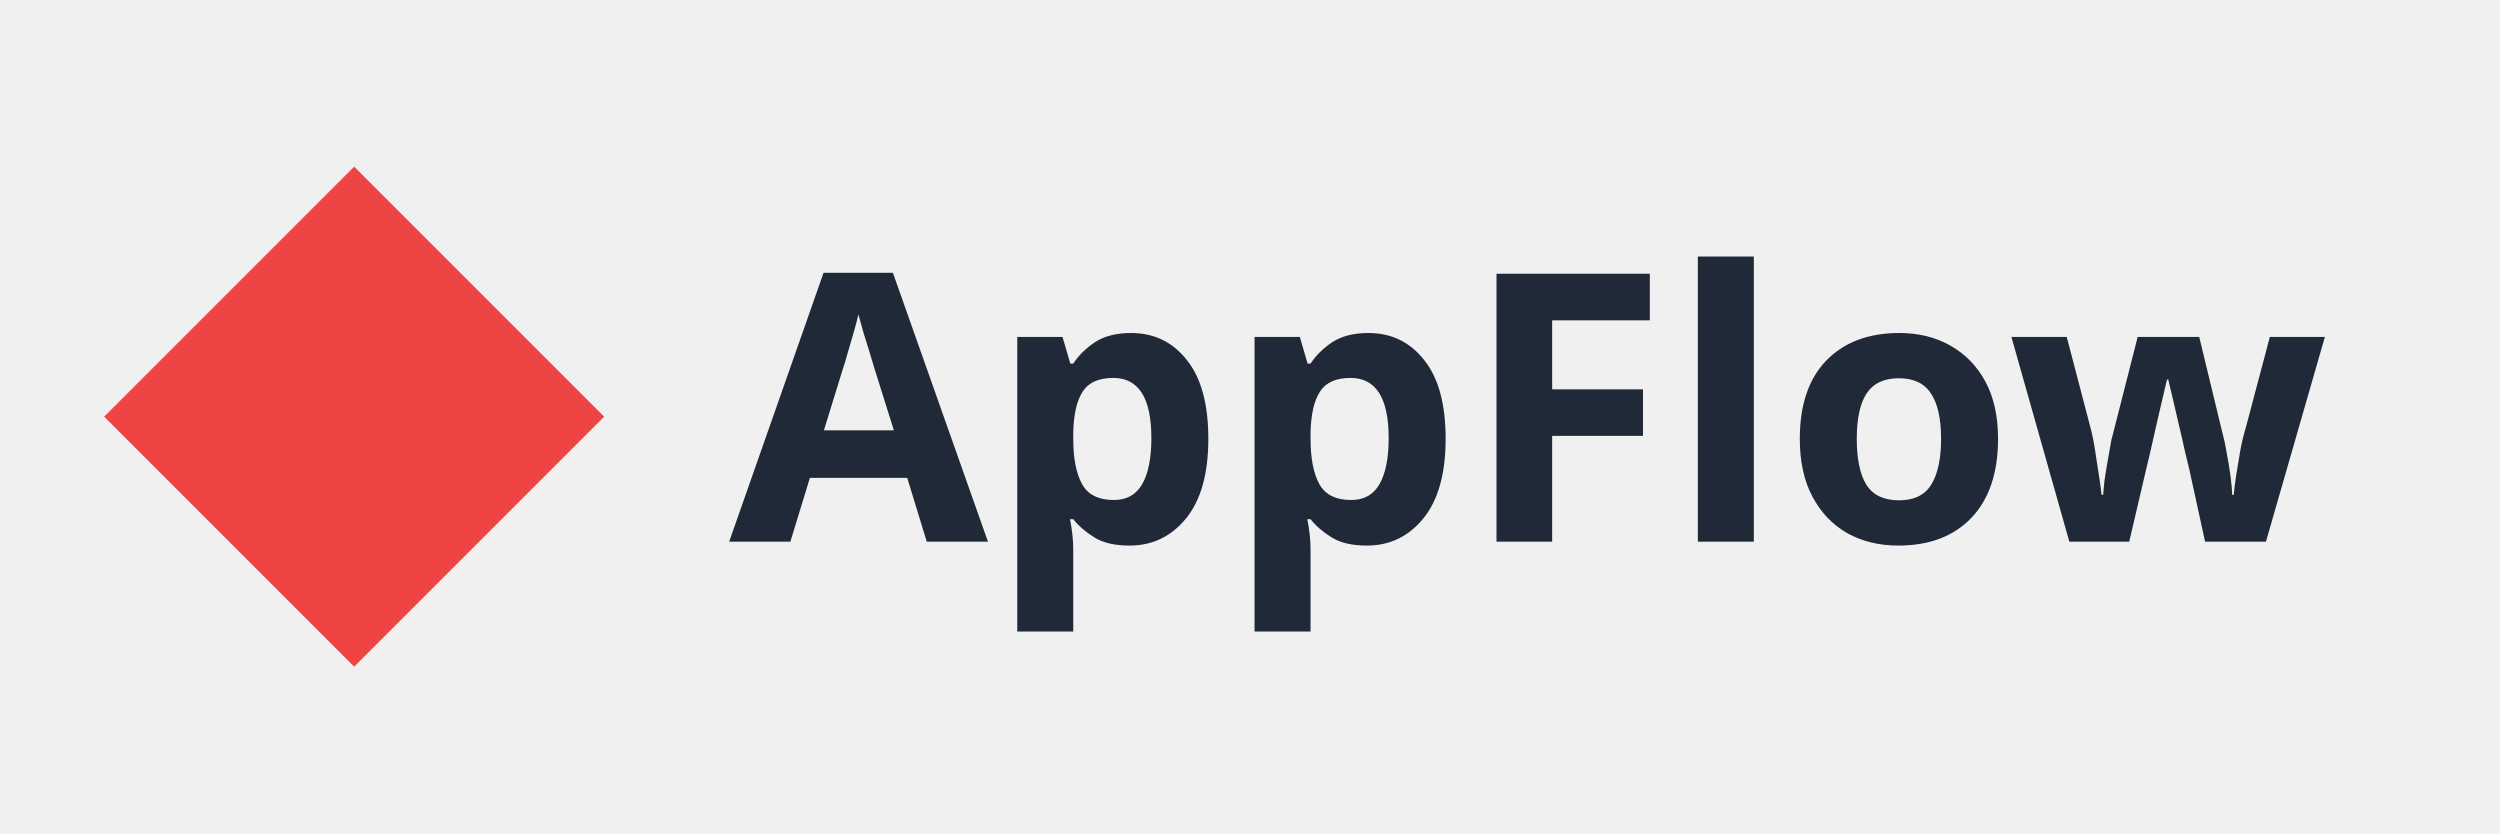
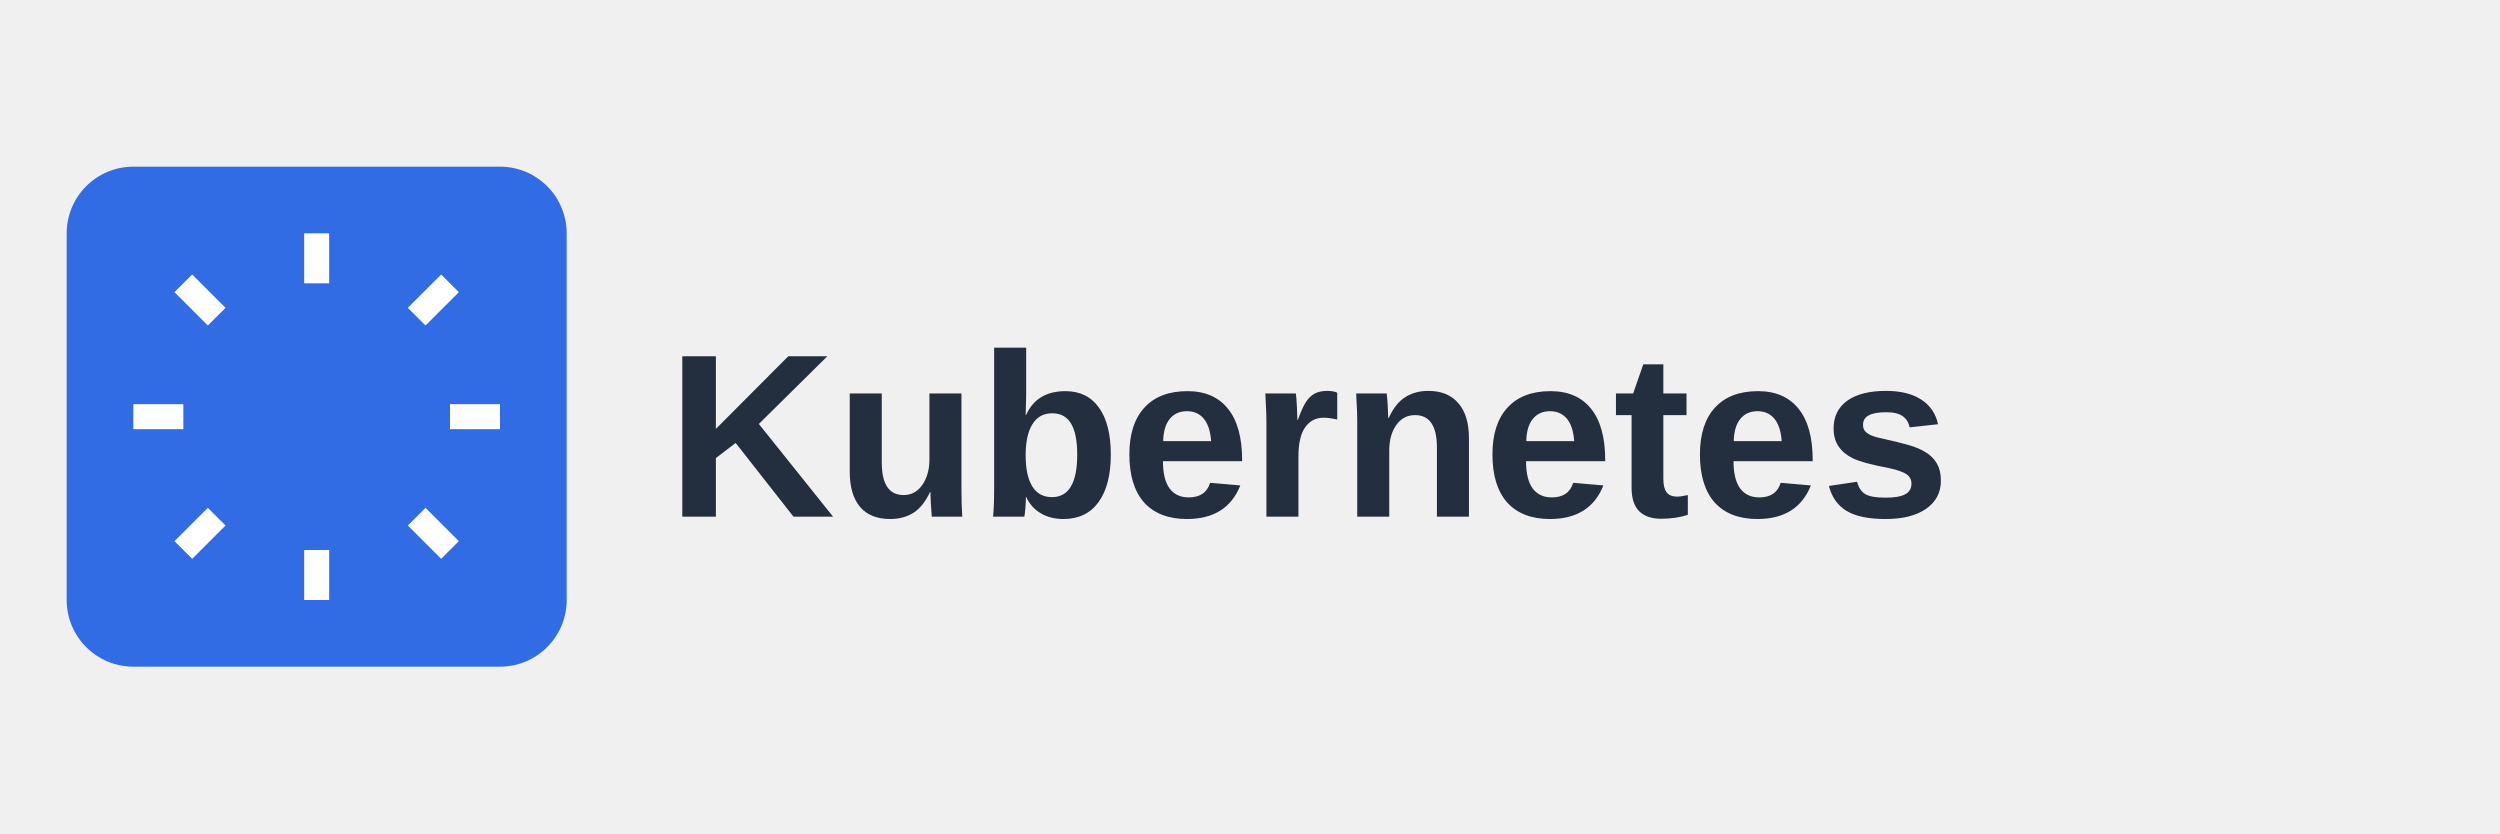
- <svg xmlns="http://www.w3.org/2000/svg" viewBox="0 0 120 40">
-   <polygon points="17,8 29,20 17,32 5,20" fill="#ef4444" />
-   <text x="35" y="26" font-family="system-ui, sans-serif" font-size="18" font-weight="600" fill="#1f2937">AppFlow</text>
+ <svg xmlns="http://www.w3.org/2000/svg" viewBox="0 0 150 50">
+   <rect x="4" y="10" width="30" height="30" rx="4" fill="#326CE5" />
+   <circle cx="19" cy="25" rx="8" ry="8" fill="none" stroke="#ffffff" stroke-width="2" />
+   <circle cx="19" cy="25" rx="3" ry="3" fill="#ffffff" />
+   <line x1="19" y1="17" x2="19" y2="14" stroke="#ffffff" stroke-width="1.5" />
+   <line x1="19" y1="33" x2="19" y2="36" stroke="#ffffff" stroke-width="1.5" />
+   <line x1="11" y1="25" x2="8" y2="25" stroke="#ffffff" stroke-width="1.5" />
+   <line x1="27" y1="25" x2="30" y2="25" stroke="#ffffff" stroke-width="1.5" />
+   <line x1="13" y1="19" x2="11" y2="17" stroke="#ffffff" stroke-width="1.5" />
+   <line x1="25" y1="31" x2="27" y2="33" stroke="#ffffff" stroke-width="1.5" />
+   <line x1="25" y1="19" x2="27" y2="17" stroke="#ffffff" stroke-width="1.5" />
+   <line x1="13" y1="31" x2="11" y2="33" stroke="#ffffff" stroke-width="1.5" />
+   <text x="40" y="31" font-family="Arial, sans-serif" font-size="14" font-weight="600" fill="#232F3E">Kubernetes</text>
</svg>
